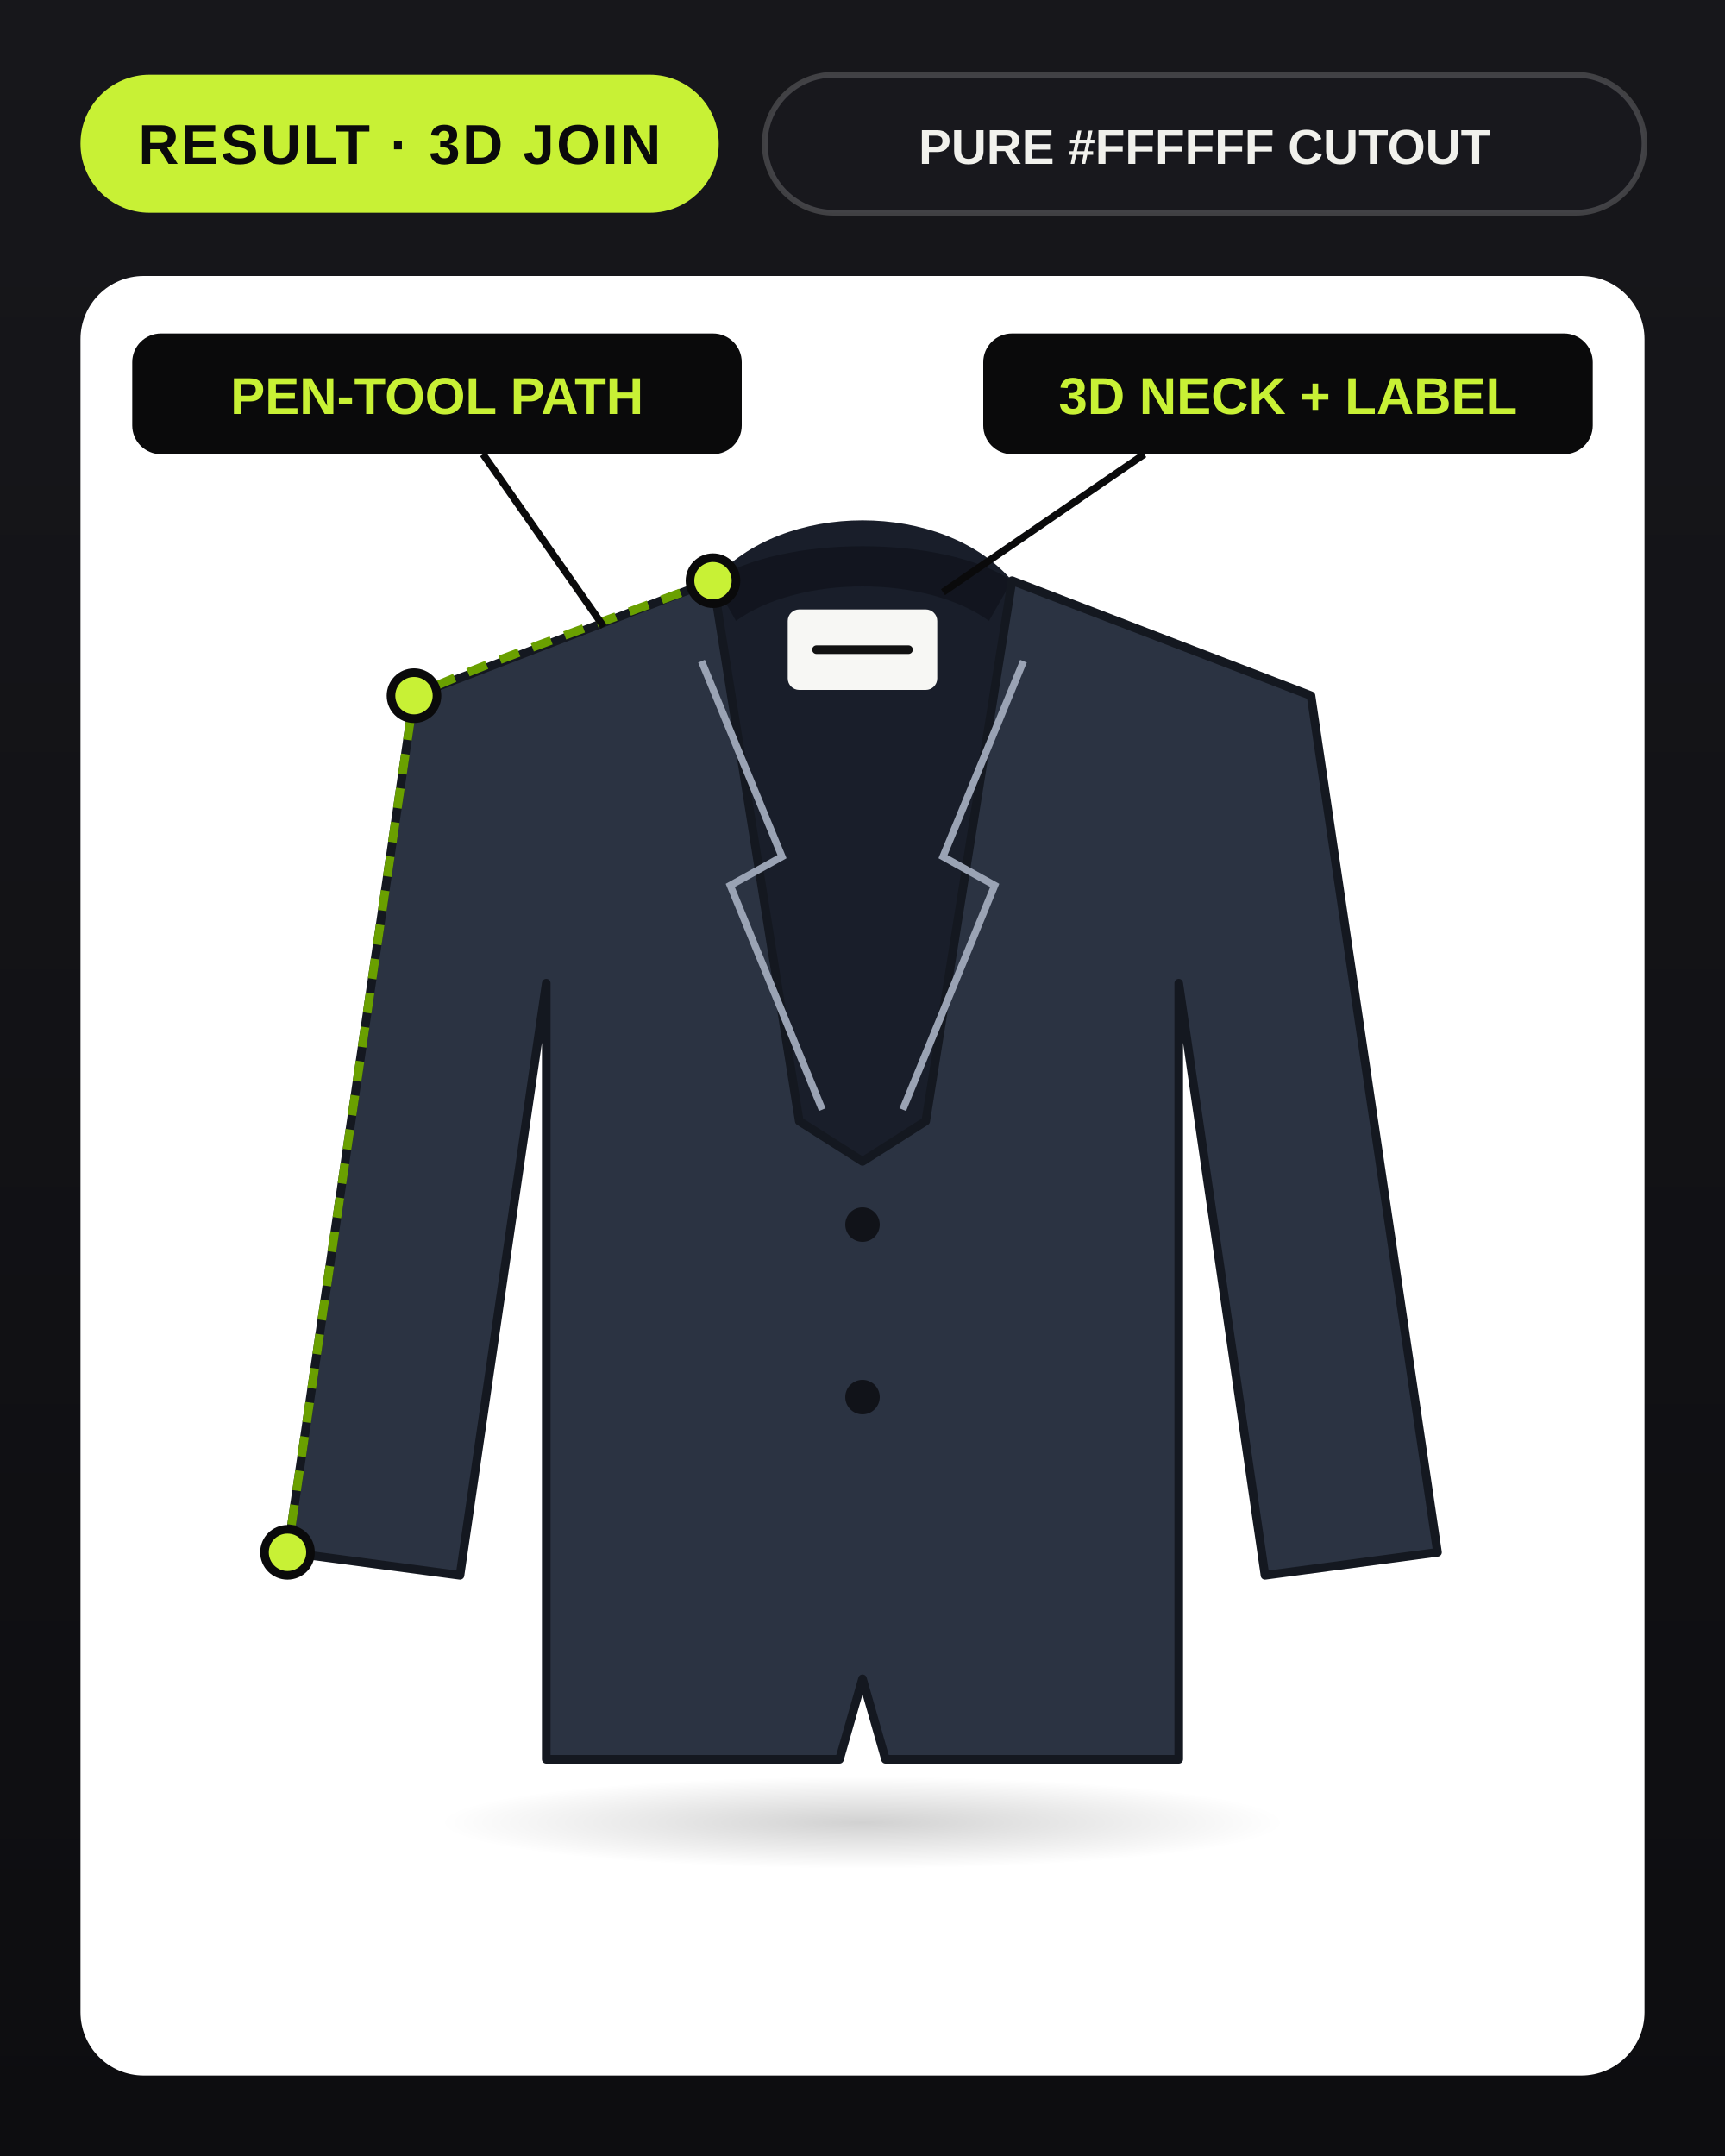
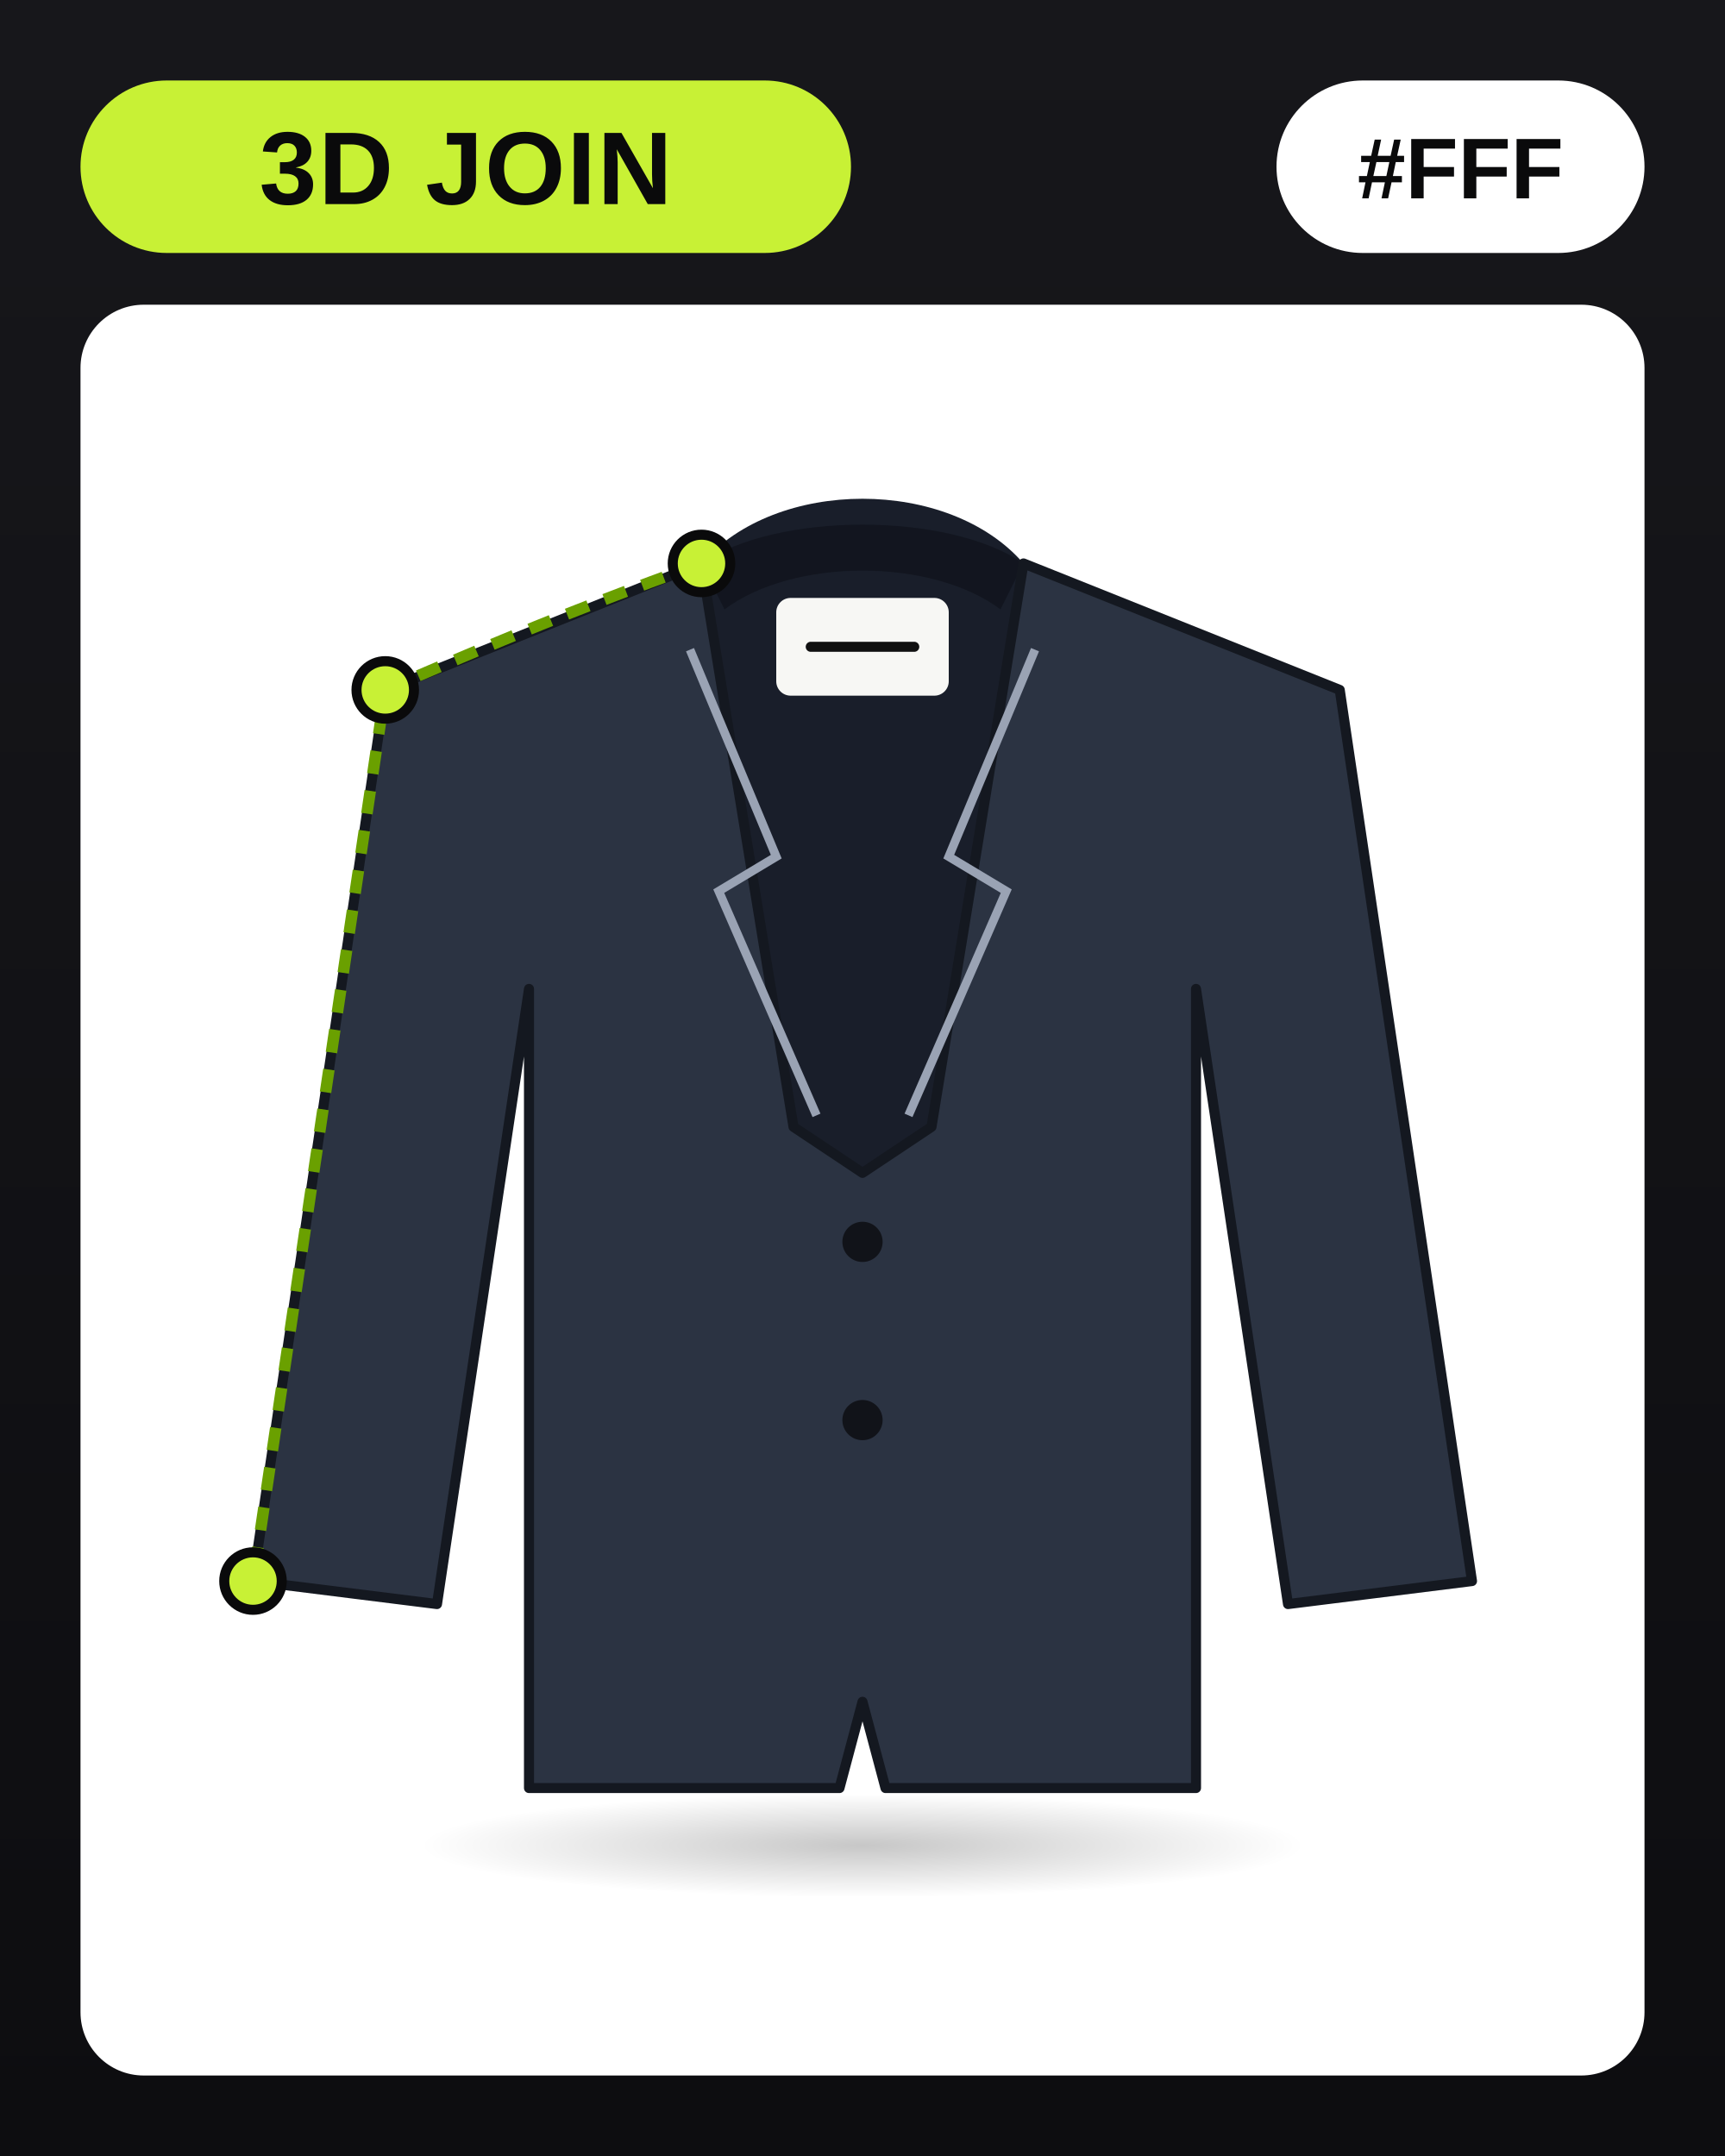
<svg xmlns="http://www.w3.org/2000/svg" viewBox="0 0 600 750" width="600" height="750" role="img" aria-label="Step 3 completed ghost mannequin composite diagram showing combined Shot 1 exterior and Shot 2 3D hollow neck join on pure white studio background with hand-drawn Pen Tool path">
  <defs>
    <linearGradient id="bg3" x1="0" y1="0" x2="0" y2="1">
      <stop offset="0%" stop-color="#17171b" />
      <stop offset="100%" stop-color="#0d0d10" />
    </linearGradient>
    <radialGradient id="floorSh" cx="0.5" cy="0.5" r="0.5">
-       <stop offset="0%" stop-color="#000000" stop-opacity="0.18" />
+       <stop offset="0%" stop-color="#000000" stop-opacity="0.22" />
      <stop offset="100%" stop-color="#000000" stop-opacity="0" />
    </radialGradient>
  </defs>
  <rect width="600" height="750" fill="url(#bg3)" />
-   <rect x="28" y="26" width="222" height="48" rx="24" fill="#c8f135" />
-   <text x="139" y="57" text-anchor="middle" fill="#0a0a0b" font-family="'Helvetica Neue',Arial,sans-serif" font-size="19.5" font-weight="800" letter-spacing="0.8">RESULT · 3D JOIN</text>
-   <rect x="266" y="26" width="306" height="48" rx="24" fill="#18181d" stroke="#ffffff" stroke-opacity="0.18" stroke-width="2" />
-   <text x="419" y="57" text-anchor="middle" fill="#f1f1ec" font-family="'Helvetica Neue',Arial,sans-serif" font-size="17" font-weight="700">PURE #FFFFFF CUTOUT</text>
-   <rect x="28" y="96" width="544" height="626" rx="22" fill="#ffffff" />
-   <ellipse cx="300" cy="634" rx="146" ry="16" fill="url(#floorSh)" />
+   <rect x="28" y="28" width="268" height="60" rx="30" fill="#c8f135" />
+   <text x="162" y="71" text-anchor="middle" fill="#0a0a0b" font-family="'Helvetica Neue',Arial,sans-serif" font-size="36" font-weight="800" letter-spacing="0.6">3D JOIN</text>
+   <rect x="444" y="28" width="128" height="60" rx="30" fill="#ffffff" />
+   <text x="508" y="69" text-anchor="middle" fill="#0a0a0b" font-family="'Helvetica Neue',Arial,sans-serif" font-size="30" font-weight="800">#FFF</text>
+   <rect x="28" y="106" width="544" height="616" rx="22" fill="#ffffff" />
+   <ellipse cx="300" cy="642" rx="154" ry="18" fill="url(#floorSh)" />
  <g>
-     <path d="M248 202 C272 174 328 174 352 202 L332 396 L300 424 L268 396 Z" fill="#191e2a" />
-     <rect x="274" y="212" width="52" height="28" rx="4" fill="#f7f7f4" />
-     <line x1="284" y1="226" x2="316" y2="226" stroke="#111111" stroke-width="3" stroke-linecap="round" />
-     <path d="M248 202 C272 186 328 186 352 202 L344 216 C322 200 278 200 256 216 Z" fill="#0b0d12" fill-opacity="0.45" />
-     <path d="M248 202 L144 242 L100 540 L160 548 L190 342 L190 612 L292 612 L300 584 L308 612 L410 612 L410 342 L440 548 L500 540 L456 242 L352 202 L322 390 L300 404 L278 390 Z" fill="#2b3342" stroke="#141820" stroke-width="3" stroke-linejoin="round" />
-     <polyline points="244,230 272,298 254,308 286,386" fill="none" stroke="#9aa3b4" stroke-width="2.5" />
-     <polyline points="356,230 328,298 346,308 314,386" fill="none" stroke="#9aa3b4" stroke-width="2.5" />
-     <circle cx="300" cy="426" r="6" fill="#111319" />
-     <circle cx="300" cy="486" r="6" fill="#111319" />
+     <path d="M244 196 C270 166 330 166 356 196 L334 398 L300 428 L266 398 Z" fill="#191e2a" />
+     <rect x="270" y="208" width="60" height="34" rx="5" fill="#f7f7f4" />
+     <line x1="282" y1="225" x2="318" y2="225" stroke="#111111" stroke-width="3.5" stroke-linecap="round" />
+     <path d="M244 196 C270 178 330 178 356 196 L348 212 C324 194 276 194 252 212 Z" fill="#0b0d12" fill-opacity="0.45" />
+     <path d="M244 196 L134 240 L88 550 L152 558 L184 344 L184 622 L292 622 L300 592 L308 622 L416 622 L416 344 L448 558 L512 550 L466 240 L356 196 L324 392 L300 408 L276 392 Z" fill="#2b3342" stroke="#141820" stroke-width="3.5" stroke-linejoin="round" />
+     <polyline points="240,226 270,298 250,310 284,388" fill="none" stroke="#9aa3b4" stroke-width="3" />
+     <polyline points="360,226 330,298 350,310 316,388" fill="none" stroke="#9aa3b4" stroke-width="3" />
+     <circle cx="300" cy="432" r="7" fill="#111319" />
+     <circle cx="300" cy="494" r="7" fill="#111319" />
  </g>
  <g>
-     <path d="M248 202 C200 220 170 230 144 242 L100 540" fill="none" stroke="#6aa000" stroke-width="3" stroke-dasharray="7 5" />
-     <circle cx="248" cy="202" r="8" fill="#c8f135" stroke="#0a0a0b" stroke-width="3" />
-     <circle cx="144" cy="242" r="8" fill="#c8f135" stroke="#0a0a0b" stroke-width="3" />
-     <circle cx="100" cy="540" r="8" fill="#c8f135" stroke="#0a0a0b" stroke-width="3" />
-     <rect x="46" y="116" width="212" height="42" rx="10" fill="#0a0a0b" />
-     <text x="152" y="144" text-anchor="middle" fill="#c8f135" font-family="'Helvetica Neue',Arial,sans-serif" font-size="18" font-weight="800">PEN-TOOL PATH</text>
-     <line x1="168" y1="158" x2="210" y2="218" stroke="#0a0a0b" stroke-width="2.5" />
-     <rect x="342" y="116" width="212" height="42" rx="10" fill="#0a0a0b" />
-     <text x="448" y="144" text-anchor="middle" fill="#c8f135" font-family="'Helvetica Neue',Arial,sans-serif" font-size="18" font-weight="800">3D NECK + LABEL</text>
-     <line x1="398" y1="158" x2="328" y2="206" stroke="#0a0a0b" stroke-width="2.5" />
+     <path d="M244 196 C194 214 162 228 134 240 L88 550" fill="none" stroke="#6aa000" stroke-width="4" stroke-dasharray="8 6" />
+     <circle cx="244" cy="196" r="10" fill="#c8f135" stroke="#0a0a0b" stroke-width="3.5" />
+     <circle cx="134" cy="240" r="10" fill="#c8f135" stroke="#0a0a0b" stroke-width="3.5" />
+     <circle cx="88" cy="550" r="10" fill="#c8f135" stroke="#0a0a0b" stroke-width="3.5" />
  </g>
</svg>
